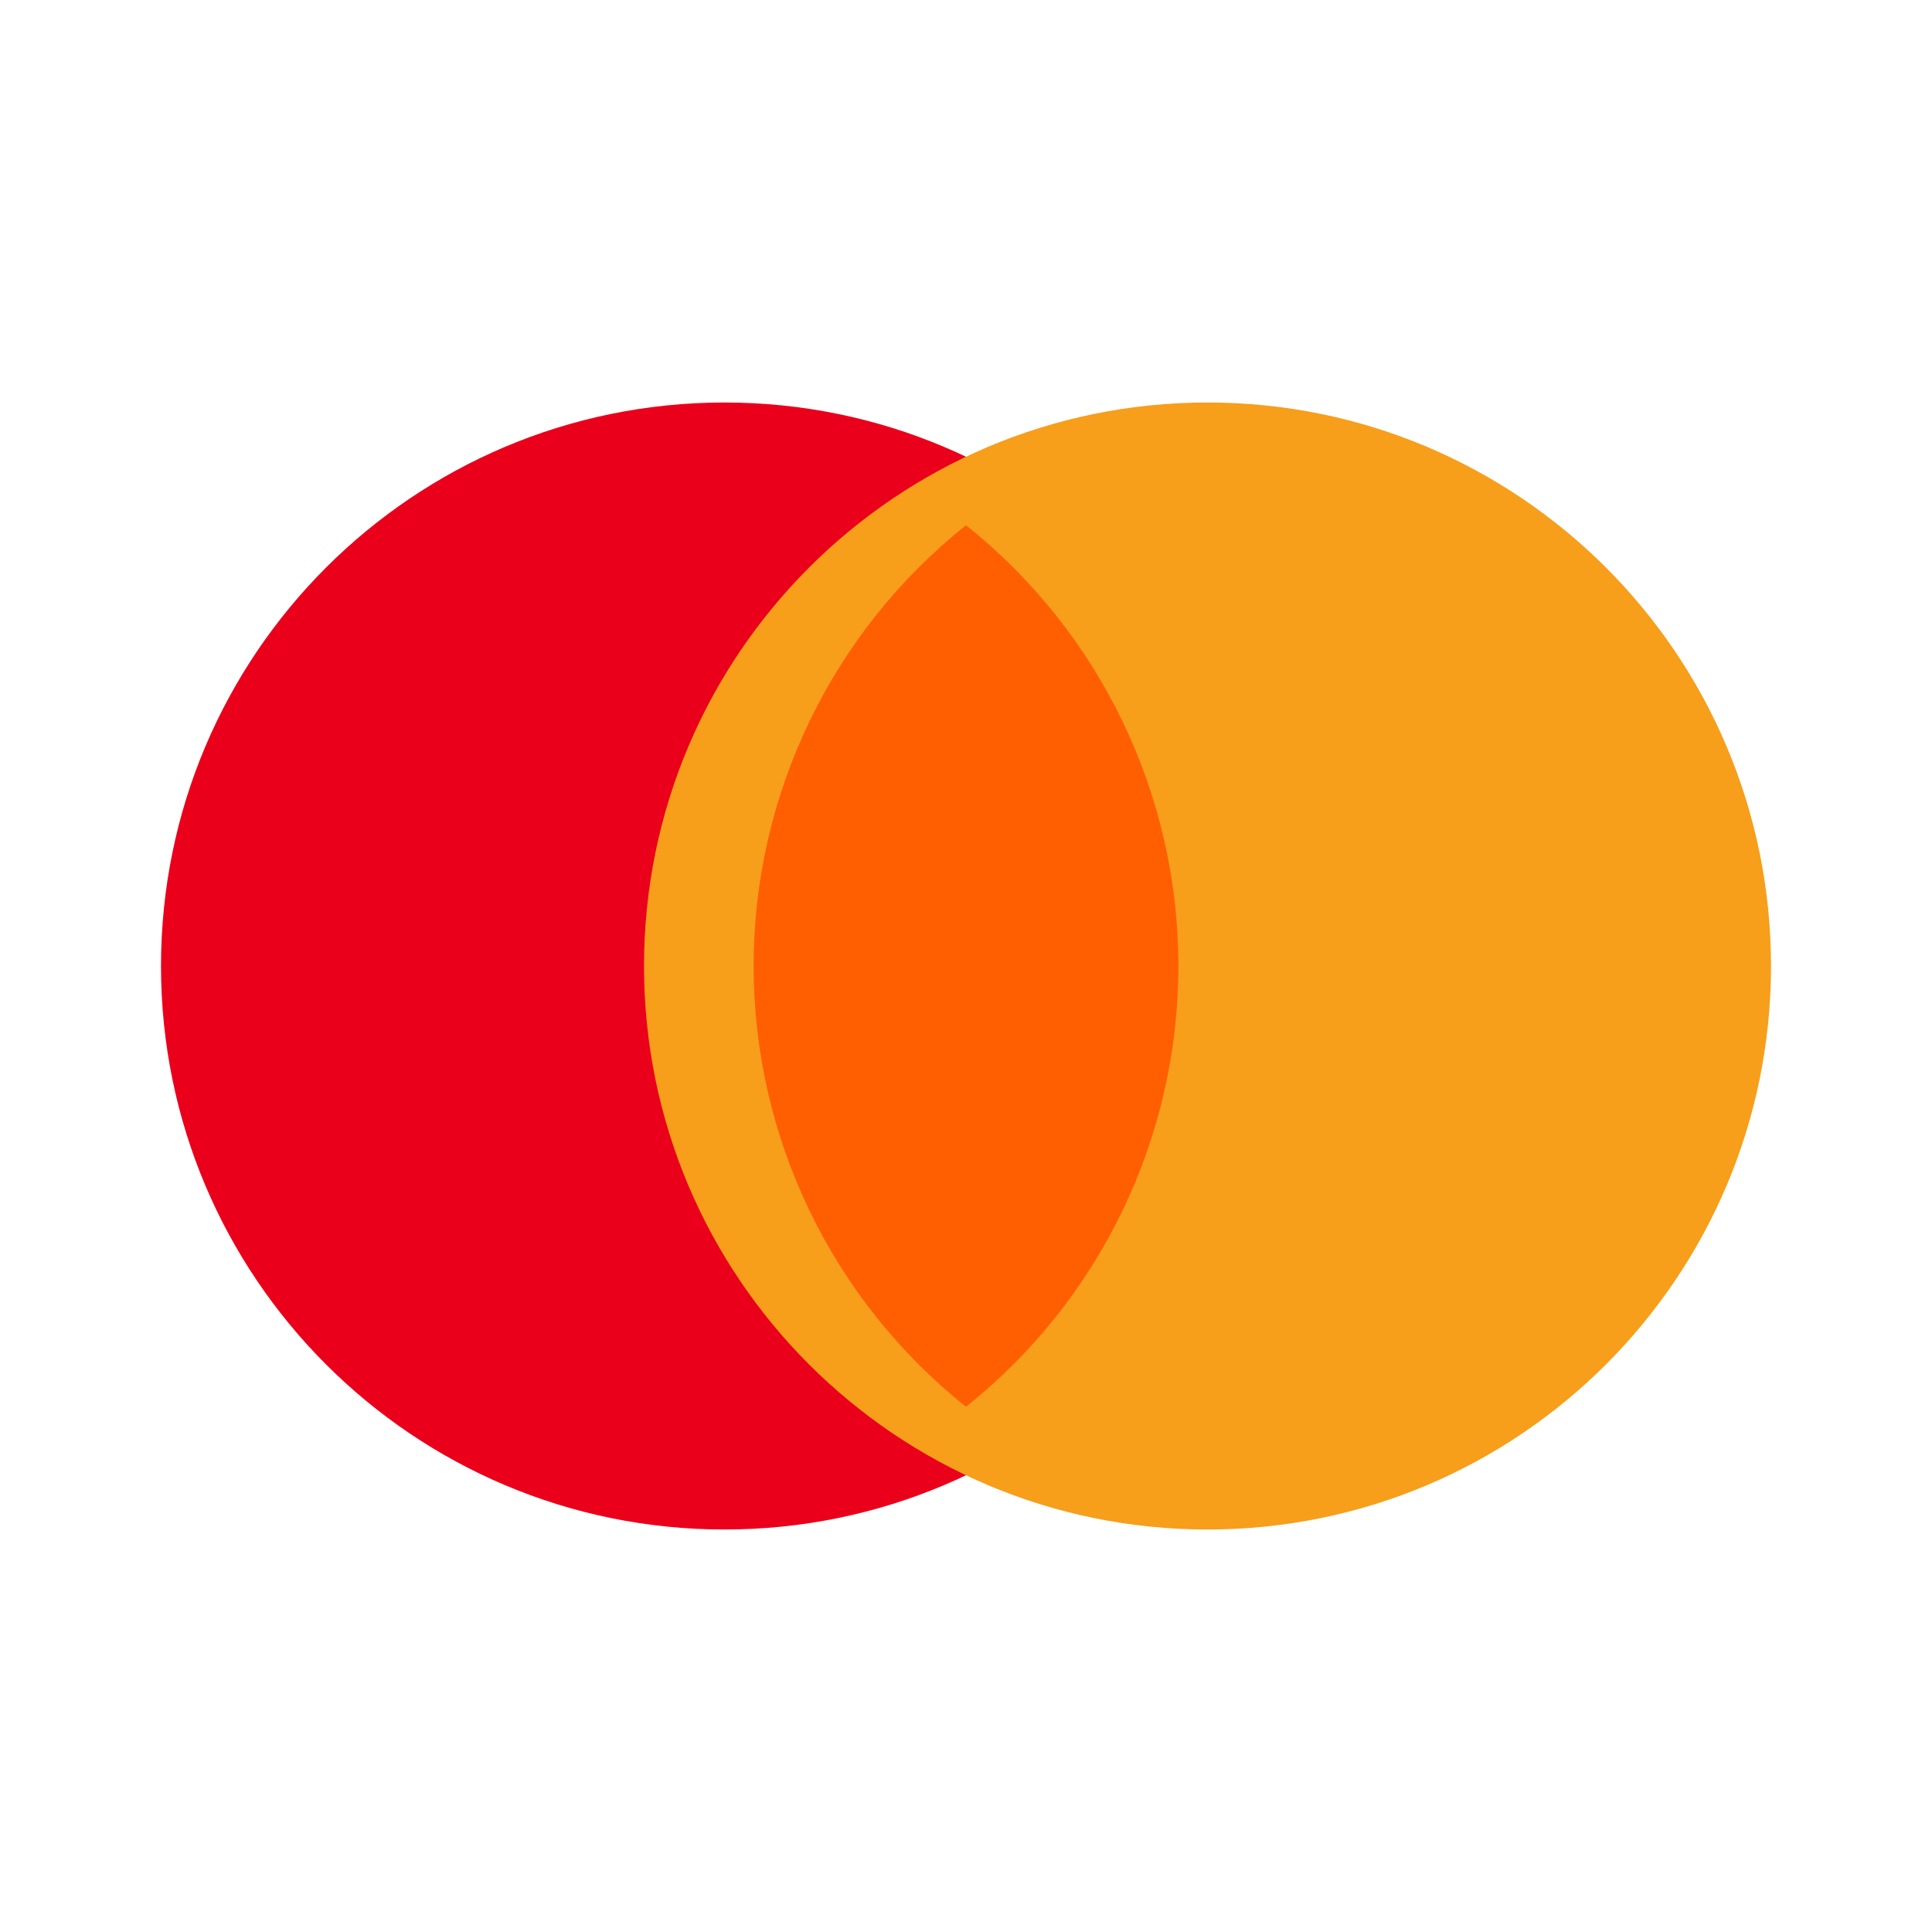
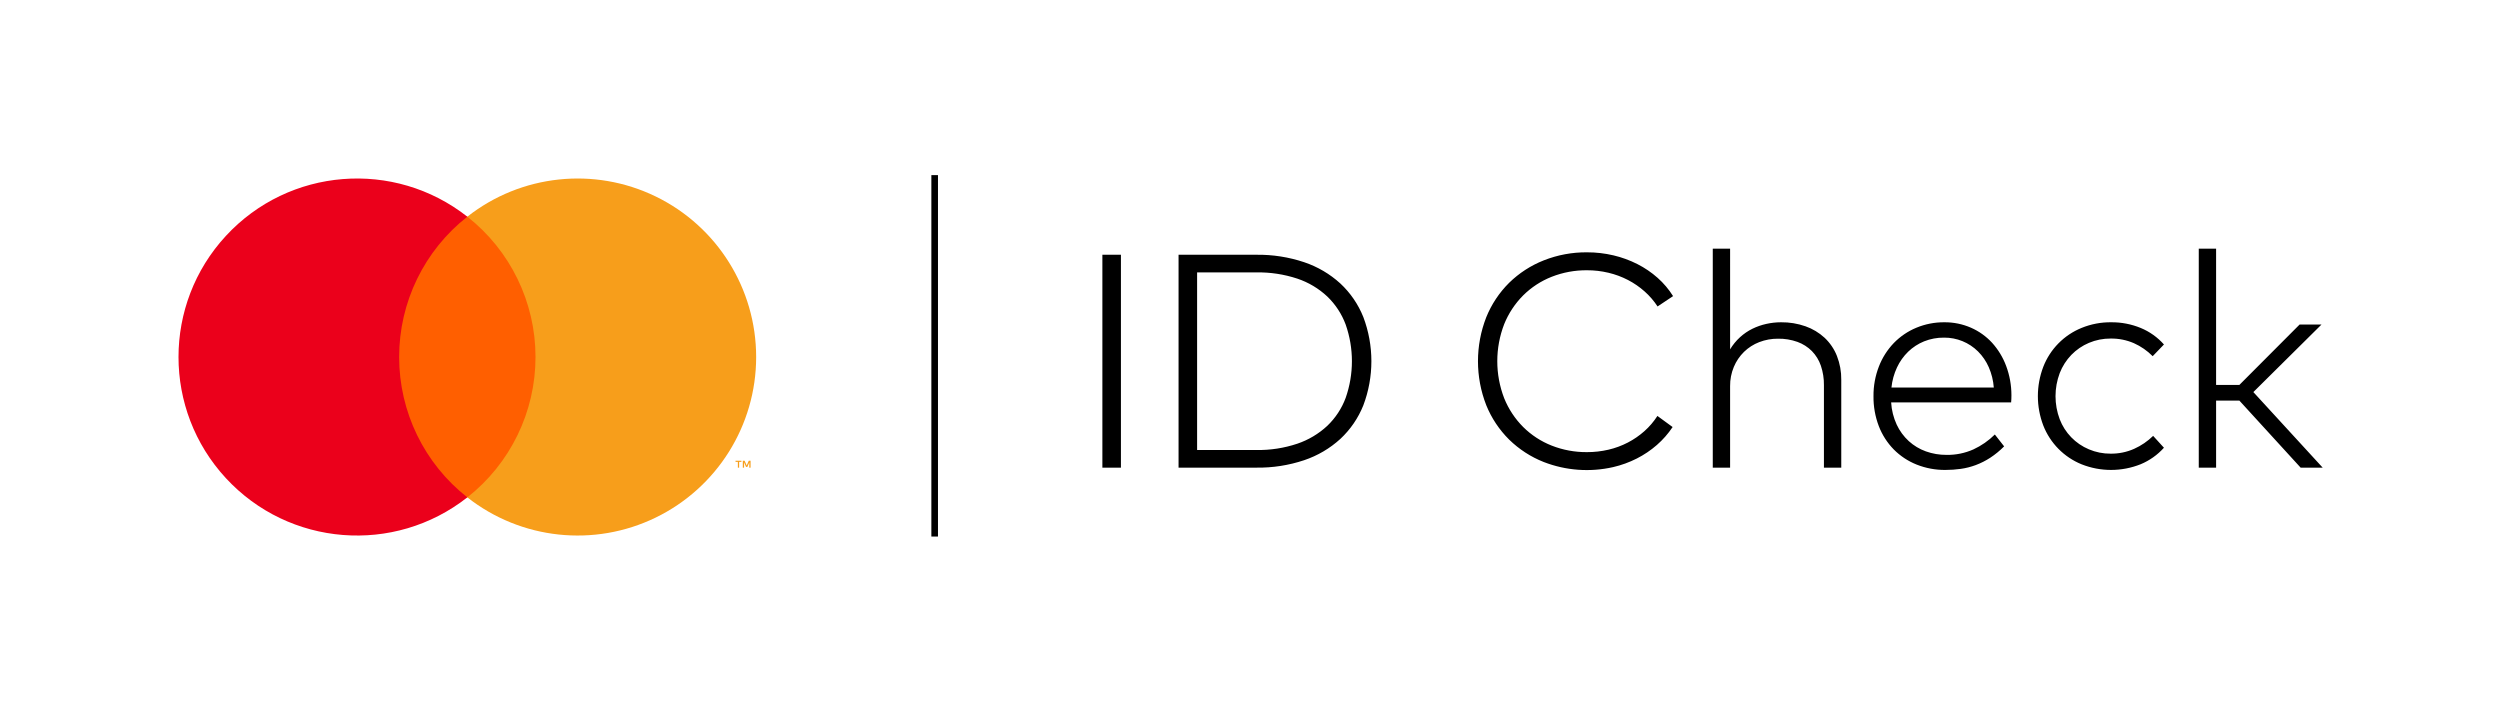
- <svg xmlns="http://www.w3.org/2000/svg" viewBox="0 0 96 96" role="img" aria-label="Mastercard Identity Check">
-   <circle cx="36" cy="48" r="28" fill="#EB001B" />
-   <circle cx="60" cy="48" r="28" fill="#F79E1B" />
-   <path fill="#FF5F00" d="M48 26.1a28 28 0 0 1 0 43.8 28 28 0 0 1 0-43.8z" />
+ <svg xmlns="http://www.w3.org/2000/svg" id="a5689fc5-8d5e-4b19-817c-171f8cabf65a" data-name="Layer 1" viewBox="0 0 504.163 144">
+   <rect width="504.163" height="144" style="fill:none" />
+   <rect x="78.495" y="43.697" width="31.5" height="56.606" style="fill:#ff5f00" />
+   <path d="M224.414,306a35.938,35.938,0,0,1,13.75-28.303,36,36,0,1,0,0,56.606A35.938,35.938,0,0,1,224.414,306Z" transform="translate(-143.9186 -234)" style="fill:#eb001b" />
+   <path d="M296.409,306a35.999,35.999,0,0,1-58.245,28.303,36.005,36.005,0,0,0,0-56.606A35.999,35.999,0,0,1,296.409,306Z" transform="translate(-143.9186 -234)" style="fill:#f79e1b" />
+   <path d="M292.974,328.308v-1.159h.467v-.236h-1.19v.236h.468v1.159Zm2.311,0v-1.397h-.365l-.42.961-.42-.961h-.365v1.397h.258v-1.054l.394.909h.267l.393-.911v1.056Z" transform="translate(-143.9186 -234)" style="fill:#f79e1b" />
+   <polygon points="189.157 108.202 187.824 108.202 187.824 96.055 187.824 71.759 187.824 47.463 187.824 35.316 189.157 35.316 189.157 59.611 189.157 83.907 189.157 108.202" />
+   <path d="M369.971,328.309h-3.741V285.376h3.741Zm27.293-42.933a29.132,29.132,0,0,1,9.66,1.502,20.546,20.546,0,0,1,7.299,4.293,18.82,18.82,0,0,1,4.63,6.762,25.218,25.218,0,0,1,0,17.817,18.818,18.818,0,0,1-4.63,6.762,20.539,20.539,0,0,1-7.299,4.293,29.12,29.12,0,0,1-9.66,1.502H381.593V285.376Zm-11.93,3.557v35.819h11.93a24.721,24.721,0,0,0,8.28-1.273,16.776,16.776,0,0,0,6.041-3.603,15.02,15.02,0,0,0,3.711-5.643,22.358,22.358,0,0,0,0-14.781,15.157,15.157,0,0,0-3.711-5.658,16.499,16.499,0,0,0-6.041-3.604,25.011,25.011,0,0,0-8.28-1.257Zm78.629-4.048a22.977,22.977,0,0,1,5.337.613,21.591,21.591,0,0,1,4.829,1.763,19.261,19.261,0,0,1,4.079,2.775,17.016,17.016,0,0,1,3.112,3.68l-3.128,2.085a15.116,15.116,0,0,0-2.622-3.036,16.462,16.462,0,0,0-3.343-2.3,17.161,17.161,0,0,0-3.925-1.457,18.467,18.467,0,0,0-4.34-.506,19.035,19.035,0,0,0-7.13,1.318,16.996,16.996,0,0,0-5.734,3.742,17.484,17.484,0,0,0-3.833,5.796,20.759,20.759,0,0,0,0,14.965,17.479,17.479,0,0,0,3.833,5.796,16.987,16.987,0,0,0,5.734,3.741,19.016,19.016,0,0,0,7.13,1.319,18.822,18.822,0,0,0,4.324-.491,16.684,16.684,0,0,0,3.91-1.441,16.428,16.428,0,0,0,3.343-2.3,14.767,14.767,0,0,0,2.622-3.067l3.066,2.239a18.185,18.185,0,0,1-3.174,3.619,19.808,19.808,0,0,1-4.048,2.729,21.03,21.03,0,0,1-4.769,1.732,23.976,23.976,0,0,1-14-1.027,21.025,21.025,0,0,1-6.977-4.523,20.745,20.745,0,0,1-4.615-6.931,24.379,24.379,0,0,1,0-17.74,20.719,20.719,0,0,1,4.615-6.946,21.032,21.032,0,0,1,6.977-4.523A23.131,23.131,0,0,1,463.963,284.885Zm28.857,19.565a11.029,11.029,0,0,1,2.009-2.453,10.73,10.73,0,0,1,2.499-1.702,12.477,12.477,0,0,1,2.821-.981,13.732,13.732,0,0,1,2.944-.322,14.4,14.4,0,0,1,4.938.812,11.139,11.139,0,0,1,3.849,2.315,10.139,10.139,0,0,1,2.484,3.665,12.797,12.797,0,0,1,.874,4.83v17.695h-3.496v-16.621a11.825,11.825,0,0,0-.613-3.926,7.846,7.846,0,0,0-1.81-2.959,7.959,7.959,0,0,0-2.913-1.855,11.14,11.14,0,0,0-3.926-.644,10.296,10.296,0,0,0-3.787.69,9.058,9.058,0,0,0-3.066,1.963,9.238,9.238,0,0,0-2.055,3.036,9.78,9.78,0,0,0-.752,3.879v16.438H489.325V284.149h3.496Zm43.21-5.458a13.115,13.115,0,0,1,5.351,1.089,12.688,12.688,0,0,1,4.263,3.036,14.436,14.436,0,0,1,2.837,4.662,16.863,16.863,0,0,1,1.073,5.934c0,.266-.005.517-.015.751q-.016.353-.046.69H525.297a12.409,12.409,0,0,0,1.119,4.477,10.569,10.569,0,0,0,2.438,3.327,10.278,10.278,0,0,0,3.449,2.07,12.112,12.112,0,0,0,4.155.705,12.808,12.808,0,0,0,5.429-1.104,15.199,15.199,0,0,0,4.323-3.005l1.871,2.392a17.145,17.145,0,0,1-2.806,2.3,14.984,14.984,0,0,1-2.914,1.472,14.373,14.373,0,0,1-3.021.767,22.321,22.321,0,0,1-3.097.215,15.28,15.28,0,0,1-5.827-1.089,13.552,13.552,0,0,1-4.6-3.051,13.794,13.794,0,0,1-3.006-4.692,16.37,16.37,0,0,1-1.073-6.042A16.124,16.124,0,0,1,522.829,307.9a14.254,14.254,0,0,1,3.005-4.723,13.576,13.576,0,0,1,4.539-3.082A14.433,14.433,0,0,1,536.031,298.991Zm-.062,3.097a10.507,10.507,0,0,0-4.033.751,10.108,10.108,0,0,0-3.204,2.085,10.813,10.813,0,0,0-2.254,3.174,12.589,12.589,0,0,0-1.119,4.048h20.639a12.478,12.478,0,0,0-1.013-4.094,10.311,10.311,0,0,0-2.162-3.174,9.611,9.611,0,0,0-6.854-2.791Zm33.701-3.097a15.283,15.283,0,0,1,5.965,1.15,12.759,12.759,0,0,1,4.677,3.328l-2.27,2.361a12.539,12.539,0,0,0-3.787-2.622,11.372,11.372,0,0,0-4.677-.936,11.053,11.053,0,0,0-4.4.874,10.808,10.808,0,0,0-3.542,2.423,11.072,11.072,0,0,0-2.347,3.68,13.228,13.228,0,0,0,0,9.292,10.75,10.75,0,0,0,5.889,6.072,11.053,11.053,0,0,0,4.4.874,11.32,11.32,0,0,0,4.738-.981,13.16,13.16,0,0,0,3.817-2.606l2.178,2.392a13.071,13.071,0,0,1-4.692,3.327,16.103,16.103,0,0,1-11.914.015,13.924,13.924,0,0,1-7.728-7.835,16.589,16.589,0,0,1,0-11.822,13.89,13.89,0,0,1,7.728-7.851A15.317,15.317,0,0,1,569.67,298.991Zm21.159,12.635h4.692l12.144-12.175h4.416l-13.738,13.616,13.983,15.241h-4.446l-12.358-13.524h-4.692v13.524h-3.496V284.149h3.496Z" transform="translate(-143.9186 -234)" />
</svg>
